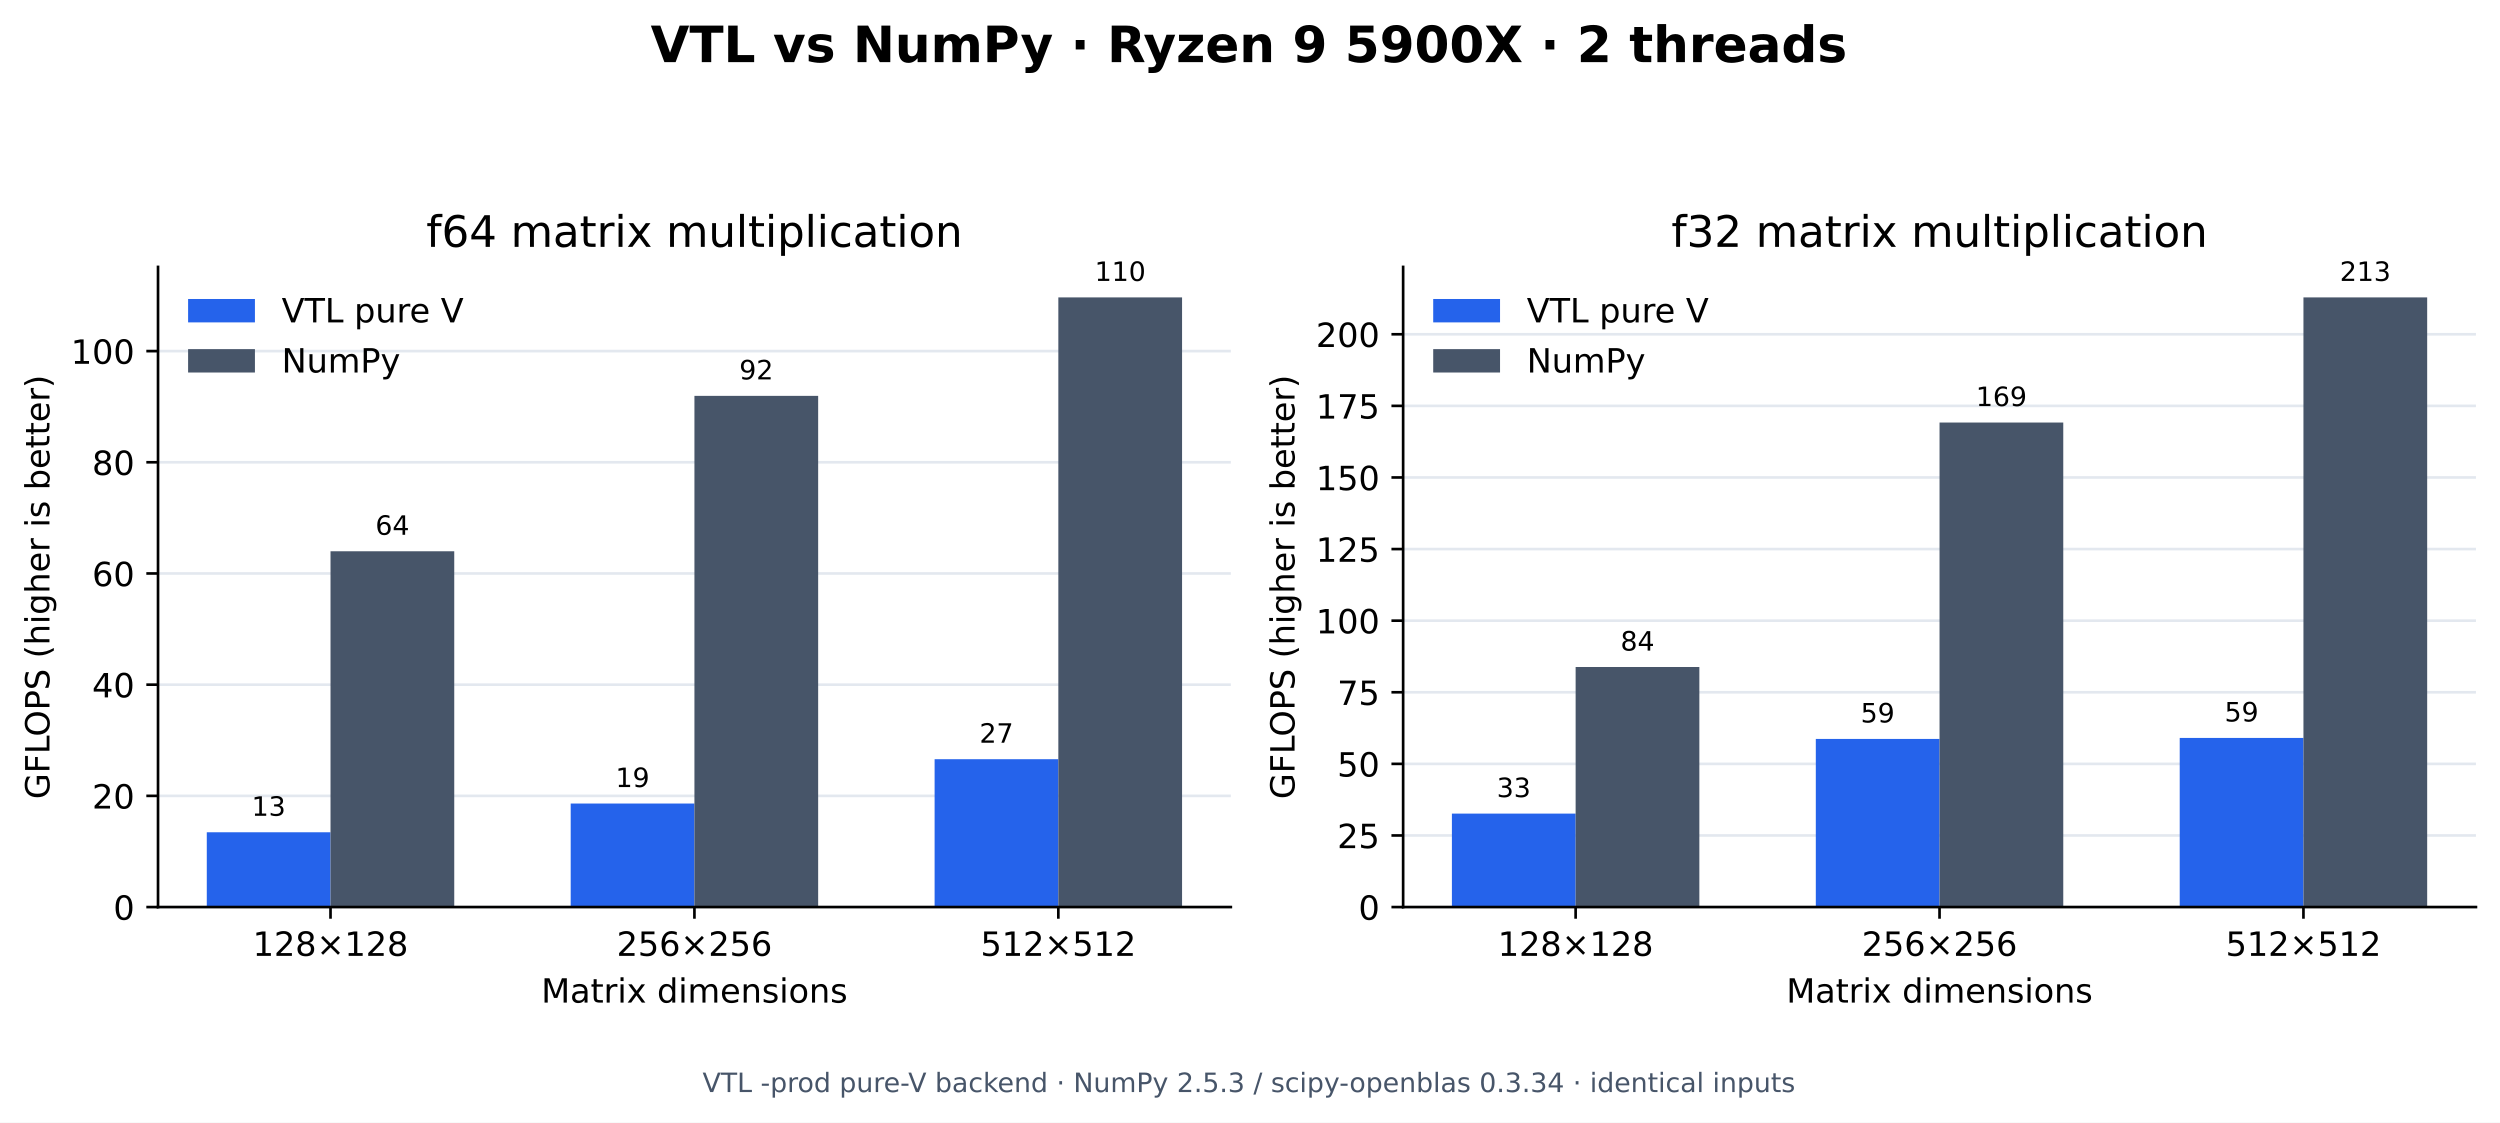
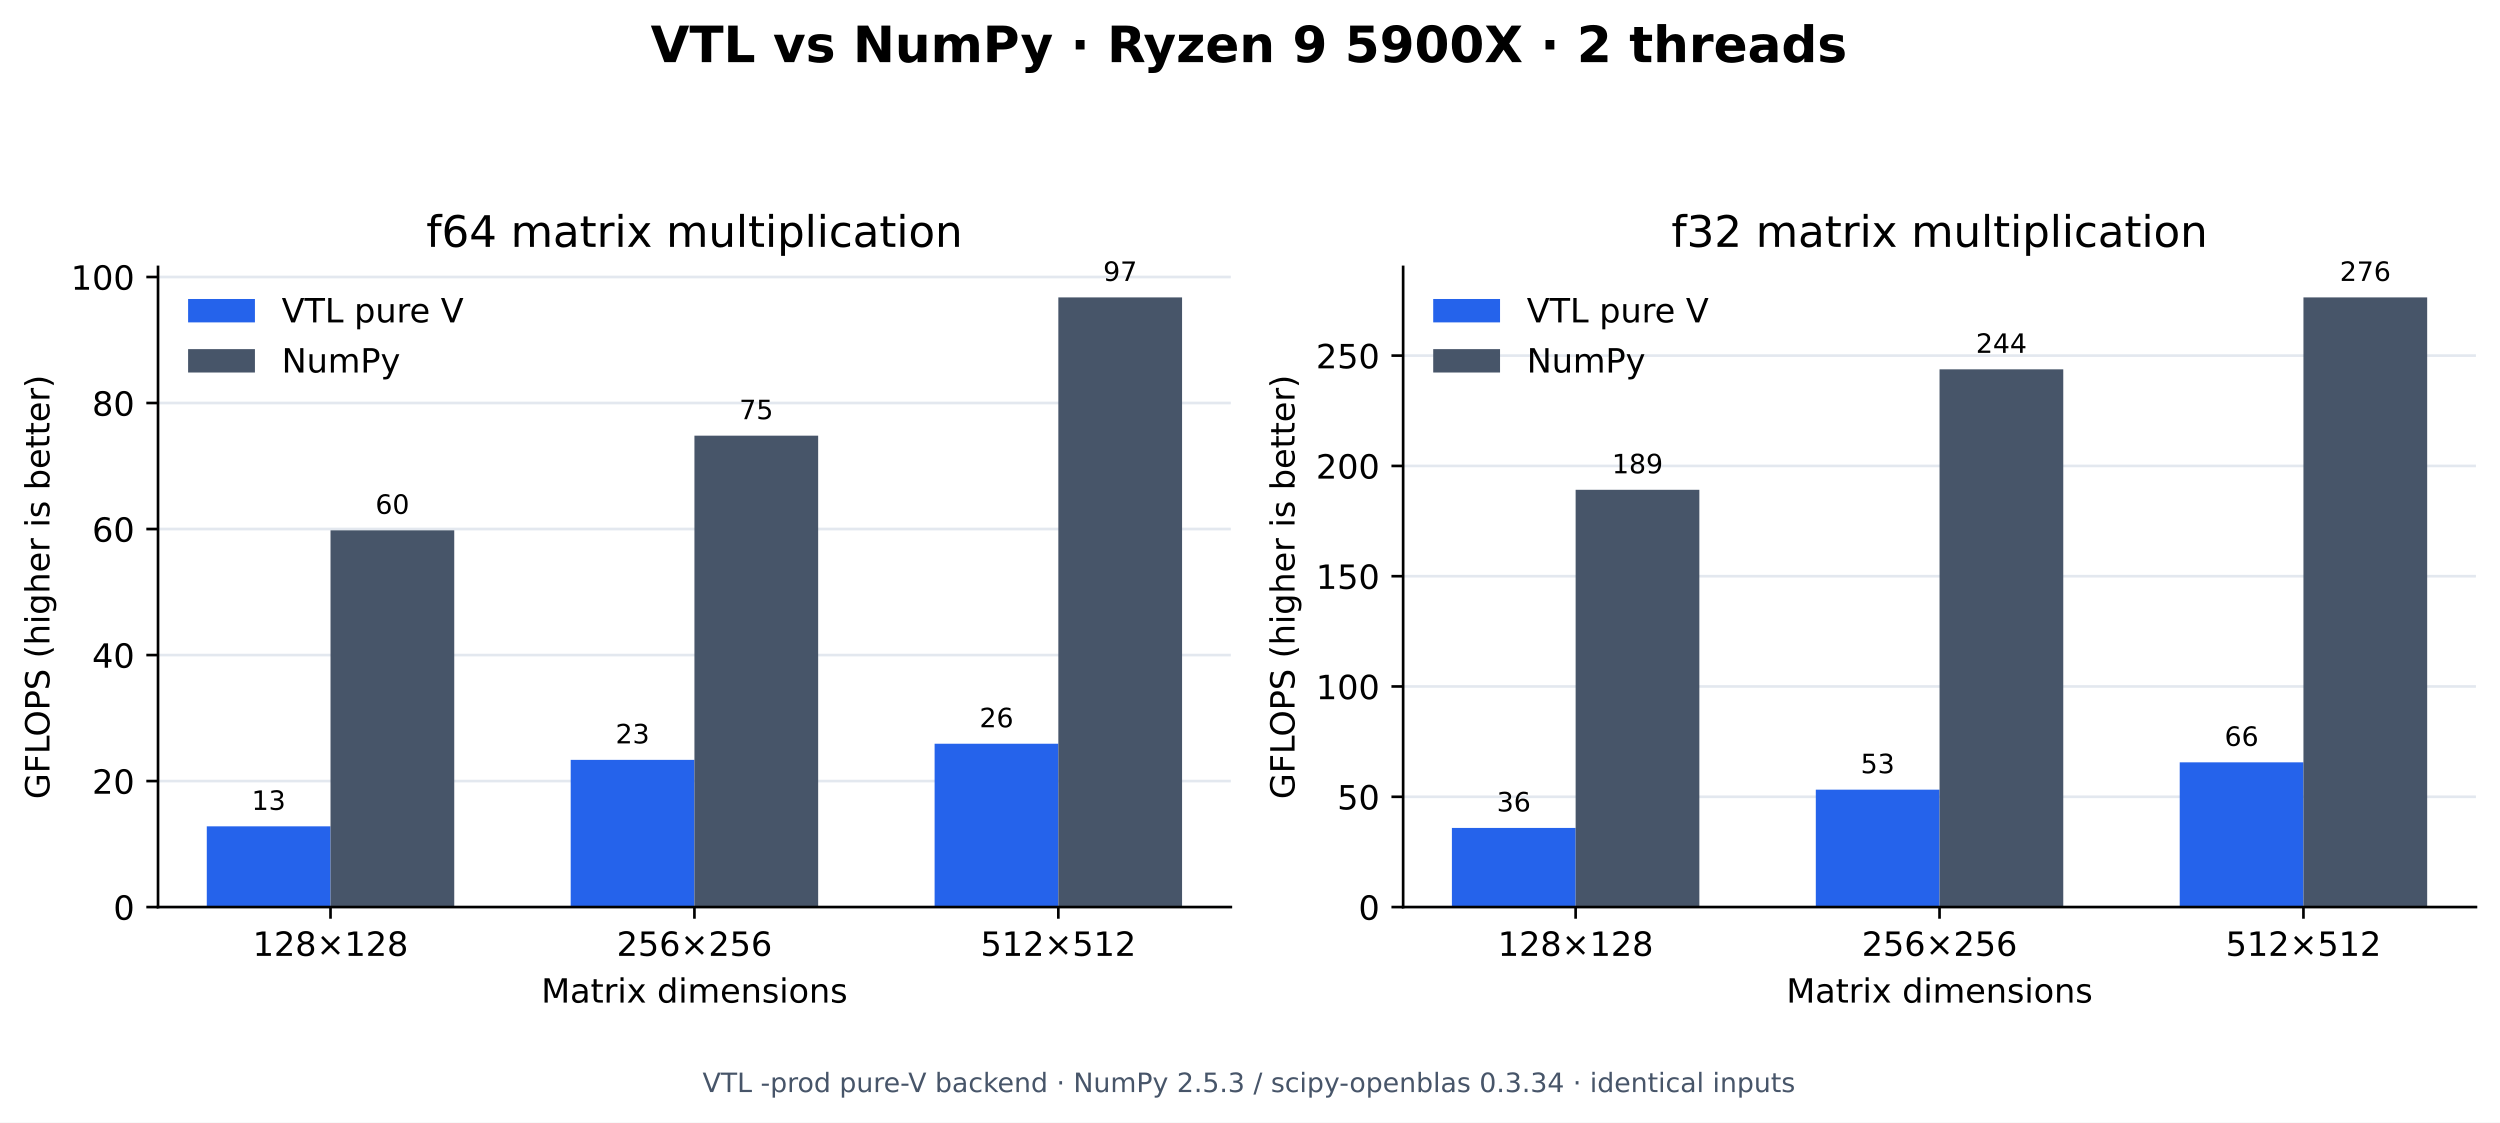
<svg xmlns="http://www.w3.org/2000/svg" xmlns:xlink="http://www.w3.org/1999/xlink" width="748.126pt" height="335.93pt" viewBox="0 0 748.126 335.93" version="1.1">
  <defs>
    <style type="text/css">*{stroke-linejoin: round; stroke-linecap: butt}</style>
  </defs>
  <g id="figure_1">
    <g id="patch_1">
      <path d="M 0 335.93 L 748.126 335.93 L 748.126 0 L 0 0 z " style="fill: #ffffff" />
    </g>
    <g id="axes_1">
      <g id="patch_2">
        <path d="M 47.288 271.438 L 368.326 271.438 L 368.326 79.876 L 47.288 79.876 z " style="fill: #ffffff" />
      </g>
      <g id="matplotlib.axis_1">
        <g id="xtick_1">
          <g id="line2d_1">
            <defs>
-               <path id="m42106222b3" d="M 0 0 L 0 3.5 " style="stroke: #000000; stroke-width: 0.8" />
+               <path id="m15e4682baa" d="M 0 0 L 0 3.5 " style="stroke: #000000; stroke-width: 0.8" />
            </defs>
            <g>
-               <use xlink:href="#m42106222b3" x="98.907" y="271.438" style="stroke: #000000; stroke-width: 0.8" />
+               <use xlink:href="#m15e4682baa" x="98.907" y="271.438" style="stroke: #000000; stroke-width: 0.8" />
            </g>
          </g>
          <g id="text_1">
            <text style="font-size: 10px; font-family: 'DejaVu Sans'; text-anchor: middle" x="98.907" y="286.035" transform="rotate(-0 98.90695 286.0353)">128×128</text>
          </g>
        </g>
        <g id="xtick_2">
          <g id="line2d_2">
            <g>
-               <use xlink:href="#m42106222b3" x="207.807" y="271.438" style="stroke: #000000; stroke-width: 0.8" />
+               <use xlink:href="#m15e4682baa" x="207.807" y="271.438" style="stroke: #000000; stroke-width: 0.8" />
            </g>
          </g>
          <g id="text_2">
            <text style="font-size: 10px; font-family: 'DejaVu Sans'; text-anchor: middle" x="207.807" y="286.035" transform="rotate(-0 207.8071 286.0353)">256×256</text>
          </g>
        </g>
        <g id="xtick_3">
          <g id="line2d_3">
            <g>
-               <use xlink:href="#m42106222b3" x="316.707" y="271.438" style="stroke: #000000; stroke-width: 0.8" />
+               <use xlink:href="#m15e4682baa" x="316.707" y="271.438" style="stroke: #000000; stroke-width: 0.8" />
            </g>
          </g>
          <g id="text_3">
            <text style="font-size: 10px; font-family: 'DejaVu Sans'; text-anchor: middle" x="316.707" y="286.035" transform="rotate(-0 316.7073 286.0353)">512×512</text>
          </g>
        </g>
        <g id="text_4">
          <text style="font-size: 10px; font-family: 'DejaVu Sans'; text-anchor: middle" x="207.807" y="300.036" transform="rotate(-0 207.8071 300.0361)">Matrix dimensions</text>
        </g>
      </g>
      <g id="matplotlib.axis_2">
        <g id="ytick_1">
          <g id="line2d_4">
-             <path d="M 47.288 271.438 L 368.326 271.438 " clip-path="url(#pd63e8acf9c)" style="fill: none; stroke: #cbd5e1; stroke-opacity: 0.55; stroke-width: 0.8; stroke-linecap: square" />
+             <path d="M 47.288 271.438 L 368.326 271.438 " clip-path="url(#pa3c54315b4)" style="fill: none; stroke: #cbd5e1; stroke-opacity: 0.55; stroke-width: 0.8; stroke-linecap: square" />
          </g>
          <g id="line2d_5">
            <defs>
-               <path id="m81a1f7dd50" d="M 0 0 L -3.5 0 " style="stroke: #000000; stroke-width: 0.8" />
+               <path id="ma34d966289" d="M 0 0 L -3.5 0 " style="stroke: #000000; stroke-width: 0.8" />
            </defs>
            <g>
-               <use xlink:href="#m81a1f7dd50" x="47.288" y="271.438" style="stroke: #000000; stroke-width: 0.8" />
+               <use xlink:href="#ma34d966289" x="47.288" y="271.438" style="stroke: #000000; stroke-width: 0.8" />
            </g>
          </g>
          <g id="text_5">
            <text style="font-size: 10px; font-family: 'DejaVu Sans'; text-anchor: end" x="40.288" y="275.236" transform="rotate(-0 40.28828 275.2365)">0</text>
          </g>
        </g>
        <g id="ytick_2">
          <g id="line2d_6">
-             <path d="M 47.288 238.163 L 368.326 238.163 " clip-path="url(#pd63e8acf9c)" style="fill: none; stroke: #cbd5e1; stroke-opacity: 0.55; stroke-width: 0.8; stroke-linecap: square" />
+             <path d="M 47.288 233.73 L 368.326 233.73 " clip-path="url(#pa3c54315b4)" style="fill: none; stroke: #cbd5e1; stroke-opacity: 0.55; stroke-width: 0.8; stroke-linecap: square" />
          </g>
          <g id="line2d_7">
            <g>
-               <use xlink:href="#m81a1f7dd50" x="47.288" y="238.163" style="stroke: #000000; stroke-width: 0.8" />
+               <use xlink:href="#ma34d966289" x="47.288" y="233.73" style="stroke: #000000; stroke-width: 0.8" />
            </g>
          </g>
          <g id="text_6">
-             <text style="font-size: 10px; font-family: 'DejaVu Sans'; text-anchor: end" x="40.288" y="241.962" transform="rotate(-0 40.28828 241.9621)">20</text>
+             <text style="font-size: 10px; font-family: 'DejaVu Sans'; text-anchor: end" x="40.288" y="237.529" transform="rotate(-0 40.28828 237.5286)">20</text>
          </g>
        </g>
        <g id="ytick_3">
          <g id="line2d_8">
-             <path d="M 47.288 204.889 L 368.326 204.889 " clip-path="url(#pd63e8acf9c)" style="fill: none; stroke: #cbd5e1; stroke-opacity: 0.55; stroke-width: 0.8; stroke-linecap: square" />
+             <path d="M 47.288 196.022 L 368.326 196.022 " clip-path="url(#pa3c54315b4)" style="fill: none; stroke: #cbd5e1; stroke-opacity: 0.55; stroke-width: 0.8; stroke-linecap: square" />
          </g>
          <g id="line2d_9">
            <g>
-               <use xlink:href="#m81a1f7dd50" x="47.288" y="204.889" style="stroke: #000000; stroke-width: 0.8" />
+               <use xlink:href="#ma34d966289" x="47.288" y="196.022" style="stroke: #000000; stroke-width: 0.8" />
            </g>
          </g>
          <g id="text_7">
-             <text style="font-size: 10px; font-family: 'DejaVu Sans'; text-anchor: end" x="40.288" y="208.688" transform="rotate(-0 40.28828 208.6877)">40</text>
+             <text style="font-size: 10px; font-family: 'DejaVu Sans'; text-anchor: end" x="40.288" y="199.821" transform="rotate(-0 40.28828 199.8207)">40</text>
          </g>
        </g>
        <g id="ytick_4">
          <g id="line2d_10">
-             <path d="M 47.288 171.614 L 368.326 171.614 " clip-path="url(#pd63e8acf9c)" style="fill: none; stroke: #cbd5e1; stroke-opacity: 0.55; stroke-width: 0.8; stroke-linecap: square" />
+             <path d="M 47.288 158.314 L 368.326 158.314 " clip-path="url(#pa3c54315b4)" style="fill: none; stroke: #cbd5e1; stroke-opacity: 0.55; stroke-width: 0.8; stroke-linecap: square" />
          </g>
          <g id="line2d_11">
            <g>
-               <use xlink:href="#m81a1f7dd50" x="47.288" y="171.614" style="stroke: #000000; stroke-width: 0.8" />
+               <use xlink:href="#ma34d966289" x="47.288" y="158.314" style="stroke: #000000; stroke-width: 0.8" />
            </g>
          </g>
          <g id="text_8">
-             <text style="font-size: 10px; font-family: 'DejaVu Sans'; text-anchor: end" x="40.288" y="175.413" transform="rotate(-0 40.28828 175.4133)">60</text>
+             <text style="font-size: 10px; font-family: 'DejaVu Sans'; text-anchor: end" x="40.288" y="162.113" transform="rotate(-0 40.28828 162.1129)">60</text>
          </g>
        </g>
        <g id="ytick_5">
          <g id="line2d_12">
-             <path d="M 47.288 138.34 L 368.326 138.34 " clip-path="url(#pd63e8acf9c)" style="fill: none; stroke: #cbd5e1; stroke-opacity: 0.55; stroke-width: 0.8; stroke-linecap: square" />
+             <path d="M 47.288 120.606 L 368.326 120.606 " clip-path="url(#pa3c54315b4)" style="fill: none; stroke: #cbd5e1; stroke-opacity: 0.55; stroke-width: 0.8; stroke-linecap: square" />
          </g>
          <g id="line2d_13">
            <g>
-               <use xlink:href="#m81a1f7dd50" x="47.288" y="138.34" style="stroke: #000000; stroke-width: 0.8" />
+               <use xlink:href="#ma34d966289" x="47.288" y="120.606" style="stroke: #000000; stroke-width: 0.8" />
            </g>
          </g>
          <g id="text_9">
-             <text style="font-size: 10px; font-family: 'DejaVu Sans'; text-anchor: end" x="40.288" y="142.139" transform="rotate(-0 40.28828 142.1389)">80</text>
+             <text style="font-size: 10px; font-family: 'DejaVu Sans'; text-anchor: end" x="40.288" y="124.405" transform="rotate(-0 40.28828 124.405)">80</text>
          </g>
        </g>
        <g id="ytick_6">
          <g id="line2d_14">
-             <path d="M 47.288 105.066 L 368.326 105.066 " clip-path="url(#pd63e8acf9c)" style="fill: none; stroke: #cbd5e1; stroke-opacity: 0.55; stroke-width: 0.8; stroke-linecap: square" />
+             <path d="M 47.288 82.898 L 368.326 82.898 " clip-path="url(#pa3c54315b4)" style="fill: none; stroke: #cbd5e1; stroke-opacity: 0.55; stroke-width: 0.8; stroke-linecap: square" />
          </g>
          <g id="line2d_15">
            <g>
-               <use xlink:href="#m81a1f7dd50" x="47.288" y="105.066" style="stroke: #000000; stroke-width: 0.8" />
+               <use xlink:href="#ma34d966289" x="47.288" y="82.898" style="stroke: #000000; stroke-width: 0.8" />
            </g>
          </g>
          <g id="text_10">
-             <text style="font-size: 10px; font-family: 'DejaVu Sans'; text-anchor: end" x="40.288" y="108.865" transform="rotate(-0 40.28828 108.8646)">100</text>
+             <text style="font-size: 10px; font-family: 'DejaVu Sans'; text-anchor: end" x="40.288" y="86.697" transform="rotate(-0 40.28828 86.6971)">100</text>
          </g>
        </g>
        <g id="text_11">
          <text style="font-size: 10px; font-family: 'DejaVu Sans'; text-anchor: middle" x="14.798" y="175.657" transform="rotate(-90 14.79844 175.6566)">GFLOPS (higher is better)</text>
        </g>
      </g>
      <g id="patch_3">
-         <path d="M 61.881 271.438 L 98.907 271.438 L 98.907 249.049 L 61.881 249.049 z " clip-path="url(#pd63e8acf9c)" style="fill: #2563eb" />
+         <path d="M 61.881 271.438 L 98.907 271.438 L 98.907 247.284 L 61.881 247.284 z " clip-path="url(#pa3c54315b4)" style="fill: #2563eb" />
      </g>
      <g id="patch_4">
-         <path d="M 170.781 271.438 L 207.807 271.438 L 207.807 240.454 L 170.781 240.454 z " clip-path="url(#pd63e8acf9c)" style="fill: #2563eb" />
+         <path d="M 170.781 271.438 L 207.807 271.438 L 207.807 227.387 L 170.781 227.387 z " clip-path="url(#pa3c54315b4)" style="fill: #2563eb" />
      </g>
      <g id="patch_5">
-         <path d="M 279.681 271.438 L 316.707 271.438 L 316.707 227.188 L 279.681 227.188 z " clip-path="url(#pd63e8acf9c)" style="fill: #2563eb" />
+         <path d="M 279.681 271.438 L 316.707 271.438 L 316.707 222.561 L 279.681 222.561 z " clip-path="url(#pa3c54315b4)" style="fill: #2563eb" />
      </g>
      <g id="patch_6">
-         <path d="M 98.907 271.438 L 135.933 271.438 L 135.933 164.963 L 98.907 164.963 z " clip-path="url(#pd63e8acf9c)" style="fill: #475569" />
+         <path d="M 98.907 271.438 L 135.933 271.438 L 135.933 158.693 L 98.907 158.693 z " clip-path="url(#pa3c54315b4)" style="fill: #475569" />
      </g>
      <g id="patch_7">
-         <path d="M 207.807 271.438 L 244.833 271.438 L 244.833 118.465 L 207.807 118.465 z " clip-path="url(#pd63e8acf9c)" style="fill: #475569" />
+         <path d="M 207.807 271.438 L 244.833 271.438 L 244.833 130.369 L 207.807 130.369 z " clip-path="url(#pa3c54315b4)" style="fill: #475569" />
      </g>
      <g id="patch_8">
-         <path d="M 316.707 271.438 L 353.733 271.438 L 353.733 88.998 L 316.707 88.998 z " clip-path="url(#pd63e8acf9c)" style="fill: #475569" />
+         <path d="M 316.707 271.438 L 353.733 271.438 L 353.733 88.998 L 316.707 88.998 z " clip-path="url(#pa3c54315b4)" style="fill: #475569" />
      </g>
      <g id="patch_9">
        <path d="M 47.288 271.438 L 47.288 79.876 " style="fill: none; stroke: #000000; stroke-width: 0.8; stroke-linejoin: miter; stroke-linecap: square" />
      </g>
      <g id="patch_10">
        <path d="M 47.288 271.438 L 368.326 271.438 " style="fill: none; stroke: #000000; stroke-width: 0.8; stroke-linejoin: miter; stroke-linecap: square" />
      </g>
      <g id="text_12">
-         <text style="font-size: 8px; font-family: 'DejaVu Sans'; text-anchor: middle" x="80.394" y="244.127" transform="rotate(-0 80.39393 244.1271)">13</text>
+         <text style="font-size: 8px; font-family: 'DejaVu Sans'; text-anchor: middle" x="80.394" y="242.362" transform="rotate(-0 80.39393 242.362)">13</text>
      </g>
      <g id="text_13">
-         <text style="font-size: 8px; font-family: 'DejaVu Sans'; text-anchor: middle" x="189.294" y="235.532" transform="rotate(-0 189.2941 235.5323)">19</text>
+         <text style="font-size: 8px; font-family: 'DejaVu Sans'; text-anchor: middle" x="189.294" y="222.465" transform="rotate(-0 189.2941 222.4654)">23</text>
      </g>
      <g id="text_14">
-         <text style="font-size: 8px; font-family: 'DejaVu Sans'; text-anchor: middle" x="298.194" y="222.266" transform="rotate(-0 298.1942 222.2658)">27</text>
+         <text style="font-size: 8px; font-family: 'DejaVu Sans'; text-anchor: middle" x="298.194" y="217.639" transform="rotate(-0 298.1942 217.6388)">26</text>
      </g>
      <g id="text_15">
-         <text style="font-size: 8px; font-family: 'DejaVu Sans'; text-anchor: middle" x="117.42" y="160.041" transform="rotate(-0 117.42 160.0411)">64</text>
+         <text style="font-size: 8px; font-family: 'DejaVu Sans'; text-anchor: middle" x="117.42" y="153.771" transform="rotate(-0 117.42 153.7711)">60</text>
      </g>
      <g id="text_16">
-         <text style="font-size: 8px; font-family: 'DejaVu Sans'; text-anchor: middle" x="226.32" y="113.543" transform="rotate(-0 226.3201 113.5434)">92</text>
+         <text style="font-size: 8px; font-family: 'DejaVu Sans'; text-anchor: middle" x="226.32" y="125.447" transform="rotate(-0 226.3201 125.4468)">75</text>
      </g>
      <g id="text_17">
-         <text style="font-size: 8px; font-family: 'DejaVu Sans'; text-anchor: middle" x="335.22" y="84.076" transform="rotate(-0 335.2203 84.07565)">110</text>
+         <text style="font-size: 8px; font-family: 'DejaVu Sans'; text-anchor: middle" x="335.22" y="84.076" transform="rotate(-0 335.2203 84.07565)">97</text>
      </g>
      <g id="text_18">
        <text style="font-size: 13px; font-family: 'DejaVu Sans'; text-anchor: middle" x="207.807" y="73.876" transform="rotate(-0 207.8071 73.87552)">f64 matrix multiplication</text>
      </g>
      <g id="legend_1">
        <g id="patch_11">
          <path d="M 56.288 96.474 L 76.288 96.474 L 76.288 89.474 L 56.288 89.474 z " style="fill: #2563eb" />
        </g>
        <g id="text_19">
          <text style="font-size: 10px; font-family: 'DejaVu Sans'; text-anchor: start" x="84.288" y="96.474" transform="rotate(-0 84.28828 96.47395)">VTL pure V</text>
        </g>
        <g id="patch_12">
          <path d="M 56.288 111.475 L 76.288 111.475 L 76.288 104.475 L 56.288 104.475 z " style="fill: #475569" />
        </g>
        <g id="text_20">
          <text style="font-size: 10px; font-family: 'DejaVu Sans'; text-anchor: start" x="84.288" y="111.475" transform="rotate(-0 84.28828 111.4747)">NumPy</text>
        </g>
      </g>
    </g>
    <g id="axes_2">
      <g id="patch_13">
        <path d="M 419.888 271.438 L 740.926 271.438 L 740.926 79.876 L 419.888 79.876 z " style="fill: #ffffff" />
      </g>
      <g id="matplotlib.axis_3">
        <g id="xtick_4">
          <g id="line2d_16">
            <g>
-               <use xlink:href="#m42106222b3" x="471.507" y="271.438" style="stroke: #000000; stroke-width: 0.8" />
+               <use xlink:href="#m15e4682baa" x="471.507" y="271.438" style="stroke: #000000; stroke-width: 0.8" />
            </g>
          </g>
          <g id="text_21">
            <text style="font-size: 10px; font-family: 'DejaVu Sans'; text-anchor: middle" x="471.507" y="286.035" transform="rotate(-0 471.507 286.0353)">128×128</text>
          </g>
        </g>
        <g id="xtick_5">
          <g id="line2d_17">
            <g>
-               <use xlink:href="#m42106222b3" x="580.407" y="271.438" style="stroke: #000000; stroke-width: 0.8" />
+               <use xlink:href="#m15e4682baa" x="580.407" y="271.438" style="stroke: #000000; stroke-width: 0.8" />
            </g>
          </g>
          <g id="text_22">
            <text style="font-size: 10px; font-family: 'DejaVu Sans'; text-anchor: middle" x="580.407" y="286.035" transform="rotate(-0 580.4071 286.0353)">256×256</text>
          </g>
        </g>
        <g id="xtick_6">
          <g id="line2d_18">
            <g>
-               <use xlink:href="#m42106222b3" x="689.307" y="271.438" style="stroke: #000000; stroke-width: 0.8" />
+               <use xlink:href="#m15e4682baa" x="689.307" y="271.438" style="stroke: #000000; stroke-width: 0.8" />
            </g>
          </g>
          <g id="text_23">
            <text style="font-size: 10px; font-family: 'DejaVu Sans'; text-anchor: middle" x="689.307" y="286.035" transform="rotate(-0 689.3073 286.0353)">512×512</text>
          </g>
        </g>
        <g id="text_24">
          <text style="font-size: 10px; font-family: 'DejaVu Sans'; text-anchor: middle" x="580.407" y="300.036" transform="rotate(-0 580.4071 300.0361)">Matrix dimensions</text>
        </g>
      </g>
      <g id="matplotlib.axis_4">
        <g id="ytick_7">
          <g id="line2d_19">
-             <path d="M 419.888 271.438 L 740.926 271.438 " clip-path="url(#pcb42e7e41b)" style="fill: none; stroke: #cbd5e1; stroke-opacity: 0.55; stroke-width: 0.8; stroke-linecap: square" />
+             <path d="M 419.888 271.438 L 740.926 271.438 " clip-path="url(#p6fdf129052)" style="fill: none; stroke: #cbd5e1; stroke-opacity: 0.55; stroke-width: 0.8; stroke-linecap: square" />
          </g>
          <g id="line2d_20">
            <g>
-               <use xlink:href="#m81a1f7dd50" x="419.888" y="271.438" style="stroke: #000000; stroke-width: 0.8" />
+               <use xlink:href="#ma34d966289" x="419.888" y="271.438" style="stroke: #000000; stroke-width: 0.8" />
            </g>
          </g>
          <g id="text_25">
            <text style="font-size: 10px; font-family: 'DejaVu Sans'; text-anchor: end" x="412.888" y="275.236" transform="rotate(-0 412.8883 275.2365)">0</text>
          </g>
        </g>
        <g id="ytick_8">
          <g id="line2d_21">
-             <path d="M 419.888 250.012 L 740.926 250.012 " clip-path="url(#pcb42e7e41b)" style="fill: none; stroke: #cbd5e1; stroke-opacity: 0.55; stroke-width: 0.8; stroke-linecap: square" />
+             <path d="M 419.888 238.434 L 740.926 238.434 " clip-path="url(#p6fdf129052)" style="fill: none; stroke: #cbd5e1; stroke-opacity: 0.55; stroke-width: 0.8; stroke-linecap: square" />
          </g>
          <g id="line2d_22">
            <g>
-               <use xlink:href="#m81a1f7dd50" x="419.888" y="250.012" style="stroke: #000000; stroke-width: 0.8" />
+               <use xlink:href="#ma34d966289" x="419.888" y="238.434" style="stroke: #000000; stroke-width: 0.8" />
            </g>
          </g>
          <g id="text_26">
-             <text style="font-size: 10px; font-family: 'DejaVu Sans'; text-anchor: end" x="412.888" y="253.811" transform="rotate(-0 412.8883 253.8111)">25</text>
+             <text style="font-size: 10px; font-family: 'DejaVu Sans'; text-anchor: end" x="412.888" y="242.233" transform="rotate(-0 412.8883 242.2327)">50</text>
          </g>
        </g>
        <g id="ytick_9">
          <g id="line2d_23">
-             <path d="M 419.888 228.587 L 740.926 228.587 " clip-path="url(#pcb42e7e41b)" style="fill: none; stroke: #cbd5e1; stroke-opacity: 0.55; stroke-width: 0.8; stroke-linecap: square" />
+             <path d="M 419.888 205.43 L 740.926 205.43 " clip-path="url(#p6fdf129052)" style="fill: none; stroke: #cbd5e1; stroke-opacity: 0.55; stroke-width: 0.8; stroke-linecap: square" />
          </g>
          <g id="line2d_24">
            <g>
-               <use xlink:href="#m81a1f7dd50" x="419.888" y="228.587" style="stroke: #000000; stroke-width: 0.8" />
+               <use xlink:href="#ma34d966289" x="419.888" y="205.43" style="stroke: #000000; stroke-width: 0.8" />
            </g>
          </g>
          <g id="text_27">
-             <text style="font-size: 10px; font-family: 'DejaVu Sans'; text-anchor: end" x="412.888" y="232.386" transform="rotate(-0 412.8883 232.3856)">50</text>
+             <text style="font-size: 10px; font-family: 'DejaVu Sans'; text-anchor: end" x="412.888" y="209.229" transform="rotate(-0 412.8883 209.229)">100</text>
          </g>
        </g>
        <g id="ytick_10">
          <g id="line2d_25">
-             <path d="M 419.888 207.161 L 740.926 207.161 " clip-path="url(#pcb42e7e41b)" style="fill: none; stroke: #cbd5e1; stroke-opacity: 0.55; stroke-width: 0.8; stroke-linecap: square" />
+             <path d="M 419.888 172.426 L 740.926 172.426 " clip-path="url(#p6fdf129052)" style="fill: none; stroke: #cbd5e1; stroke-opacity: 0.55; stroke-width: 0.8; stroke-linecap: square" />
          </g>
          <g id="line2d_26">
            <g>
-               <use xlink:href="#m81a1f7dd50" x="419.888" y="207.161" style="stroke: #000000; stroke-width: 0.8" />
+               <use xlink:href="#ma34d966289" x="419.888" y="172.426" style="stroke: #000000; stroke-width: 0.8" />
            </g>
          </g>
          <g id="text_28">
-             <text style="font-size: 10px; font-family: 'DejaVu Sans'; text-anchor: end" x="412.888" y="210.96" transform="rotate(-0 412.8883 210.9602)">75</text>
+             <text style="font-size: 10px; font-family: 'DejaVu Sans'; text-anchor: end" x="412.888" y="176.225" transform="rotate(-0 412.8883 176.2252)">150</text>
          </g>
        </g>
        <g id="ytick_11">
          <g id="line2d_27">
-             <path d="M 419.888 185.736 L 740.926 185.736 " clip-path="url(#pcb42e7e41b)" style="fill: none; stroke: #cbd5e1; stroke-opacity: 0.55; stroke-width: 0.8; stroke-linecap: square" />
+             <path d="M 419.888 139.423 L 740.926 139.423 " clip-path="url(#p6fdf129052)" style="fill: none; stroke: #cbd5e1; stroke-opacity: 0.55; stroke-width: 0.8; stroke-linecap: square" />
          </g>
          <g id="line2d_28">
            <g>
-               <use xlink:href="#m81a1f7dd50" x="419.888" y="185.736" style="stroke: #000000; stroke-width: 0.8" />
+               <use xlink:href="#ma34d966289" x="419.888" y="139.423" style="stroke: #000000; stroke-width: 0.8" />
            </g>
          </g>
          <g id="text_29">
-             <text style="font-size: 10px; font-family: 'DejaVu Sans'; text-anchor: end" x="412.888" y="189.535" transform="rotate(-0 412.8883 189.5348)">100</text>
+             <text style="font-size: 10px; font-family: 'DejaVu Sans'; text-anchor: end" x="412.888" y="143.221" transform="rotate(-0 412.8883 143.2215)">200</text>
          </g>
        </g>
        <g id="ytick_12">
          <g id="line2d_29">
-             <path d="M 419.888 164.31 L 740.926 164.31 " clip-path="url(#pcb42e7e41b)" style="fill: none; stroke: #cbd5e1; stroke-opacity: 0.55; stroke-width: 0.8; stroke-linecap: square" />
+             <path d="M 419.888 106.419 L 740.926 106.419 " clip-path="url(#p6fdf129052)" style="fill: none; stroke: #cbd5e1; stroke-opacity: 0.55; stroke-width: 0.8; stroke-linecap: square" />
          </g>
          <g id="line2d_30">
            <g>
-               <use xlink:href="#m81a1f7dd50" x="419.888" y="164.31" style="stroke: #000000; stroke-width: 0.8" />
+               <use xlink:href="#ma34d966289" x="419.888" y="106.419" style="stroke: #000000; stroke-width: 0.8" />
            </g>
          </g>
          <g id="text_30">
-             <text style="font-size: 10px; font-family: 'DejaVu Sans'; text-anchor: end" x="412.888" y="168.109" transform="rotate(-0 412.8883 168.1093)">125</text>
-           </g>
-         </g>
-         <g id="ytick_13">
-           <g id="line2d_31">
-             <path d="M 419.888 142.885 L 740.926 142.885 " clip-path="url(#pcb42e7e41b)" style="fill: none; stroke: #cbd5e1; stroke-opacity: 0.55; stroke-width: 0.8; stroke-linecap: square" />
-           </g>
-           <g id="line2d_32">
-             <g>
-               <use xlink:href="#m81a1f7dd50" x="419.888" y="142.885" style="stroke: #000000; stroke-width: 0.8" />
-             </g>
-           </g>
-           <g id="text_31">
-             <text style="font-size: 10px; font-family: 'DejaVu Sans'; text-anchor: end" x="412.888" y="146.684" transform="rotate(-0 412.8883 146.6839)">150</text>
-           </g>
-         </g>
-         <g id="ytick_14">
-           <g id="line2d_33">
-             <path d="M 419.888 121.46 L 740.926 121.46 " clip-path="url(#pcb42e7e41b)" style="fill: none; stroke: #cbd5e1; stroke-opacity: 0.55; stroke-width: 0.8; stroke-linecap: square" />
-           </g>
-           <g id="line2d_34">
-             <g>
-               <use xlink:href="#m81a1f7dd50" x="419.888" y="121.46" style="stroke: #000000; stroke-width: 0.8" />
-             </g>
-           </g>
-           <g id="text_32">
-             <text style="font-size: 10px; font-family: 'DejaVu Sans'; text-anchor: end" x="412.888" y="125.258" transform="rotate(-0 412.8883 125.2585)">175</text>
-           </g>
-         </g>
-         <g id="ytick_15">
-           <g id="line2d_35">
-             <path d="M 419.888 100.034 L 740.926 100.034 " clip-path="url(#pcb42e7e41b)" style="fill: none; stroke: #cbd5e1; stroke-opacity: 0.55; stroke-width: 0.8; stroke-linecap: square" />
-           </g>
-           <g id="line2d_36">
-             <g>
-               <use xlink:href="#m81a1f7dd50" x="419.888" y="100.034" style="stroke: #000000; stroke-width: 0.8" />
-             </g>
-           </g>
-           <g id="text_33">
-             <text style="font-size: 10px; font-family: 'DejaVu Sans'; text-anchor: end" x="412.888" y="103.833" transform="rotate(-0 412.8883 103.833)">200</text>
-           </g>
-         </g>
-         <g id="text_34">
+             <text style="font-size: 10px; font-family: 'DejaVu Sans'; text-anchor: end" x="412.888" y="110.218" transform="rotate(-0 412.8883 110.2177)">250</text>
+           </g>
+         </g>
+         <g id="text_31">
          <text style="font-size: 10px; font-family: 'DejaVu Sans'; text-anchor: middle" x="387.398" y="175.657" transform="rotate(-90 387.3984 175.6566)">GFLOPS (higher is better)</text>
        </g>
      </g>
      <g id="patch_14">
-         <path d="M 434.481 271.438 L 471.507 271.438 L 471.507 243.464 L 434.481 243.464 z " clip-path="url(#pcb42e7e41b)" style="fill: #2563eb" />
+         <path d="M 434.481 271.438 L 471.507 271.438 L 471.507 247.751 L 434.481 247.751 z " clip-path="url(#p6fdf129052)" style="fill: #2563eb" />
      </g>
      <g id="patch_15">
-         <path d="M 543.381 271.438 L 580.407 271.438 L 580.407 221.124 L 543.381 221.124 z " clip-path="url(#pcb42e7e41b)" style="fill: #2563eb" />
+         <path d="M 543.381 271.438 L 580.407 271.438 L 580.407 236.313 L 543.381 236.313 z " clip-path="url(#p6fdf129052)" style="fill: #2563eb" />
      </g>
      <g id="patch_16">
-         <path d="M 652.281 271.438 L 689.307 271.438 L 689.307 220.832 L 652.281 220.832 z " clip-path="url(#pcb42e7e41b)" style="fill: #2563eb" />
+         <path d="M 652.281 271.438 L 689.307 271.438 L 689.307 228.128 L 652.281 228.128 z " clip-path="url(#p6fdf129052)" style="fill: #2563eb" />
      </g>
      <g id="patch_17">
-         <path d="M 471.507 271.438 L 508.533 271.438 L 508.533 199.608 L 471.507 199.608 z " clip-path="url(#pcb42e7e41b)" style="fill: #475569" />
+         <path d="M 471.507 271.438 L 508.533 271.438 L 508.533 146.57 L 471.507 146.57 z " clip-path="url(#p6fdf129052)" style="fill: #475569" />
      </g>
      <g id="patch_18">
-         <path d="M 580.407 271.438 L 617.433 271.438 L 617.433 126.443 L 580.407 126.443 z " clip-path="url(#pcb42e7e41b)" style="fill: #475569" />
+         <path d="M 580.407 271.438 L 617.433 271.438 L 617.433 110.519 L 580.407 110.519 z " clip-path="url(#p6fdf129052)" style="fill: #475569" />
      </g>
      <g id="patch_19">
-         <path d="M 689.307 271.438 L 726.333 271.438 L 726.333 88.998 L 689.307 88.998 z " clip-path="url(#pcb42e7e41b)" style="fill: #475569" />
+         <path d="M 689.307 271.438 L 726.333 271.438 L 726.333 88.998 L 689.307 88.998 z " clip-path="url(#p6fdf129052)" style="fill: #475569" />
      </g>
      <g id="patch_20">
        <path d="M 419.888 271.438 L 419.888 79.876 " style="fill: none; stroke: #000000; stroke-width: 0.8; stroke-linejoin: miter; stroke-linecap: square" />
      </g>
      <g id="patch_21">
        <path d="M 419.888 271.438 L 740.926 271.438 " style="fill: none; stroke: #000000; stroke-width: 0.8; stroke-linejoin: miter; stroke-linecap: square" />
      </g>
+       <g id="text_32">
+         <text style="font-size: 8px; font-family: 'DejaVu Sans'; text-anchor: middle" x="452.994" y="242.829" transform="rotate(-0 452.9939 242.829)">36</text>
+       </g>
+       <g id="text_33">
+         <text style="font-size: 8px; font-family: 'DejaVu Sans'; text-anchor: middle" x="561.894" y="231.391" transform="rotate(-0 561.8941 231.3912)">53</text>
+       </g>
+       <g id="text_34">
+         <text style="font-size: 8px; font-family: 'DejaVu Sans'; text-anchor: middle" x="670.794" y="223.206" transform="rotate(-0 670.7942 223.2063)">66</text>
+       </g>
      <g id="text_35">
-         <text style="font-size: 8px; font-family: 'DejaVu Sans'; text-anchor: middle" x="452.994" y="238.542" transform="rotate(-0 452.9939 238.5419)">33</text>
+         <text style="font-size: 8px; font-family: 'DejaVu Sans'; text-anchor: middle" x="490.02" y="141.648" transform="rotate(-0 490.02 141.6481)">189</text>
      </g>
      <g id="text_36">
-         <text style="font-size: 8px; font-family: 'DejaVu Sans'; text-anchor: middle" x="561.894" y="216.202" transform="rotate(-0 561.8941 216.202)">59</text>
+         <text style="font-size: 8px; font-family: 'DejaVu Sans'; text-anchor: middle" x="598.92" y="105.597" transform="rotate(-0 598.9201 105.5967)">244</text>
      </g>
      <g id="text_37">
-         <text style="font-size: 8px; font-family: 'DejaVu Sans'; text-anchor: middle" x="670.794" y="215.91" transform="rotate(-0 670.7942 215.9098)">59</text>
+         <text style="font-size: 8px; font-family: 'DejaVu Sans'; text-anchor: middle" x="707.82" y="84.076" transform="rotate(-0 707.8203 84.07565)">276</text>
      </g>
      <g id="text_38">
-         <text style="font-size: 8px; font-family: 'DejaVu Sans'; text-anchor: middle" x="490.02" y="194.687" transform="rotate(-0 490.02 194.6866)">84</text>
-       </g>
-       <g id="text_39">
-         <text style="font-size: 8px; font-family: 'DejaVu Sans'; text-anchor: middle" x="598.92" y="121.521" transform="rotate(-0 598.9201 121.5213)">169</text>
-       </g>
-       <g id="text_40">
-         <text style="font-size: 8px; font-family: 'DejaVu Sans'; text-anchor: middle" x="707.82" y="84.076" transform="rotate(-0 707.8203 84.07565)">213</text>
-       </g>
-       <g id="text_41">
        <text style="font-size: 13px; font-family: 'DejaVu Sans'; text-anchor: middle" x="580.407" y="73.876" transform="rotate(-0 580.4071 73.87552)">f32 matrix multiplication</text>
      </g>
      <g id="legend_2">
        <g id="patch_22">
          <path d="M 428.888 96.474 L 448.888 96.474 L 448.888 89.474 L 428.888 89.474 z " style="fill: #2563eb" />
        </g>
-         <g id="text_42">
+         <g id="text_39">
          <text style="font-size: 10px; font-family: 'DejaVu Sans'; text-anchor: start" x="456.888" y="96.474" transform="rotate(-0 456.8883 96.47395)">VTL pure V</text>
        </g>
        <g id="patch_23">
          <path d="M 428.888 111.475 L 448.888 111.475 L 448.888 104.475 L 428.888 104.475 z " style="fill: #475569" />
        </g>
-         <g id="text_43">
+         <g id="text_40">
          <text style="font-size: 10px; font-family: 'DejaVu Sans'; text-anchor: start" x="456.888" y="111.475" transform="rotate(-0 456.8883 111.4747)">NumPy</text>
        </g>
      </g>
    </g>
-     <g id="text_44">
+     <g id="text_41">
      <text style="font-weight: 700; font-size: 15px; font-family: 'DejaVu Sans'; text-anchor: middle" x="373.726" y="18.598" transform="rotate(-0 373.7259 18.59766)">VTL vs NumPy · Ryzen 9 5900X · 2 threads</text>
    </g>
-     <g id="text_45">
+     <g id="text_42">
      <text style="font-size: 8px; font-family: 'DejaVu Sans'; text-anchor: middle; fill: #475569" x="373.726" y="326.808" transform="rotate(-0 373.7259 326.808)">VTL -prod pure-V backend · NumPy 2.5.3 / scipy-openblas 0.3.34 · identical inputs</text>
    </g>
  </g>
  <defs>
-     <clipPath id="pd63e8acf9c">
+     <clipPath id="pa3c54315b4">
      <rect x="47.288" y="79.876" width="321.038" height="191.562" />
    </clipPath>
-     <clipPath id="pcb42e7e41b">
+     <clipPath id="p6fdf129052">
      <rect x="419.888" y="79.876" width="321.038" height="191.562" />
    </clipPath>
  </defs>
</svg>
